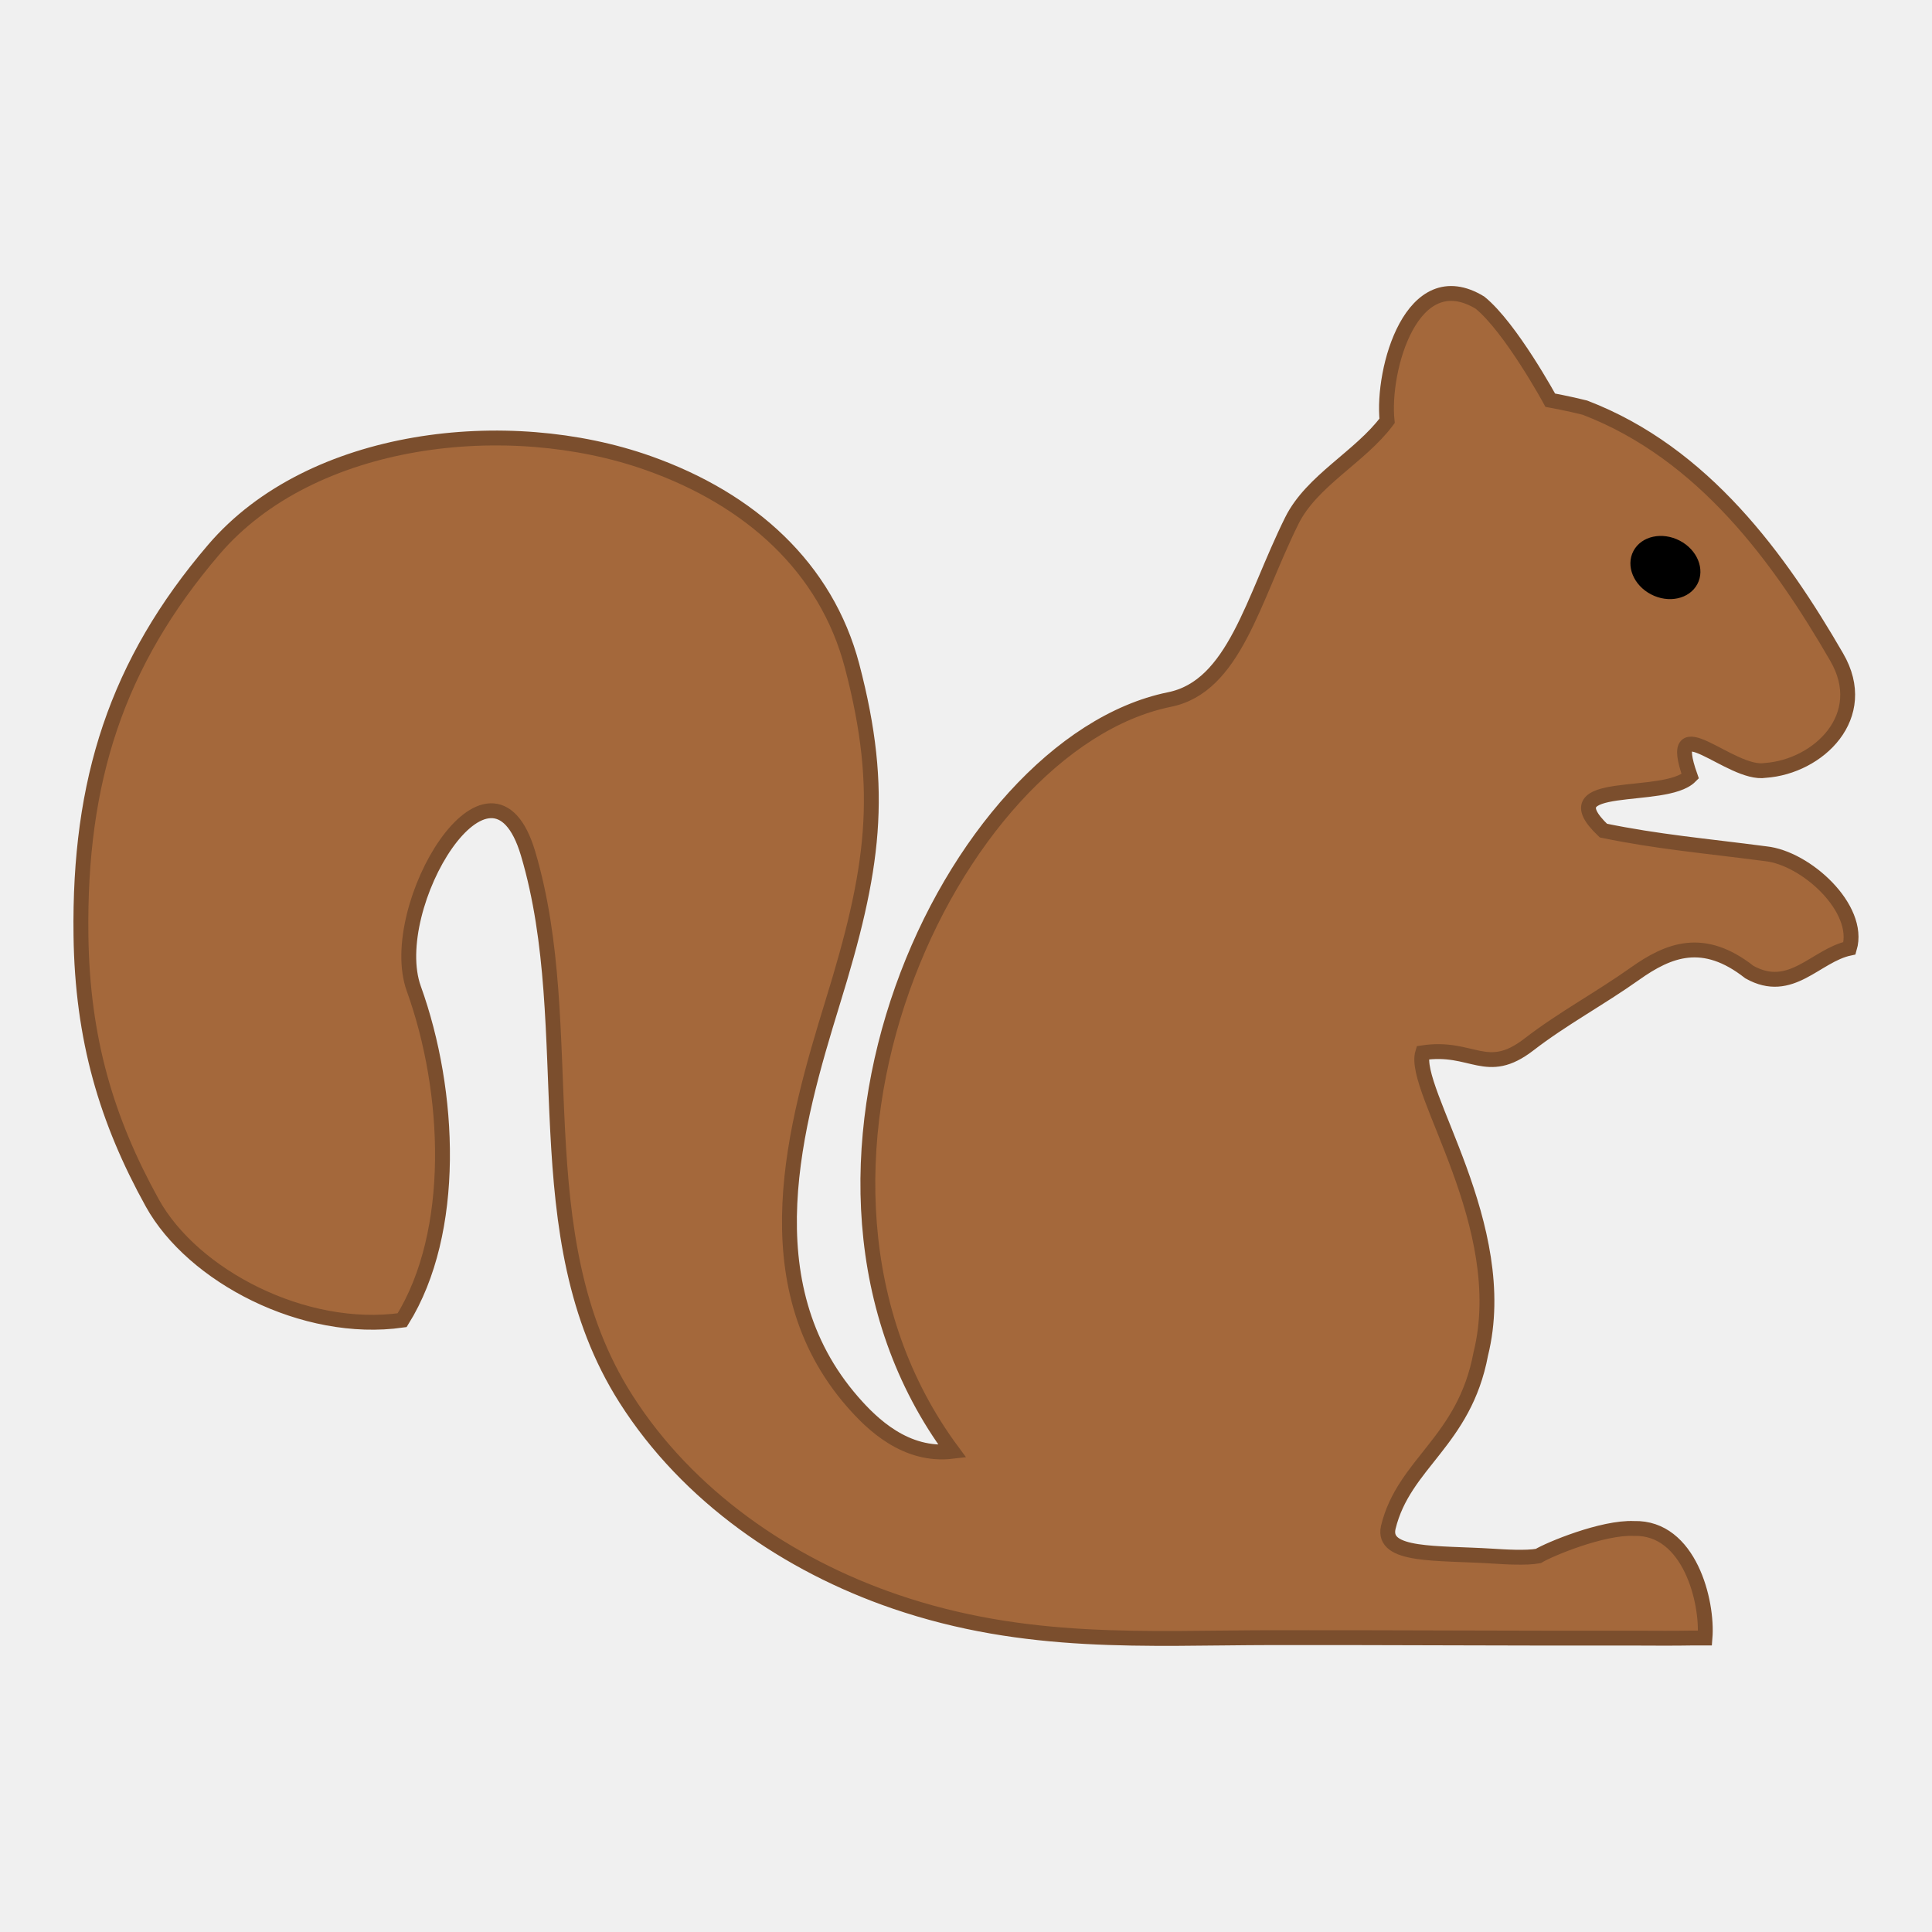
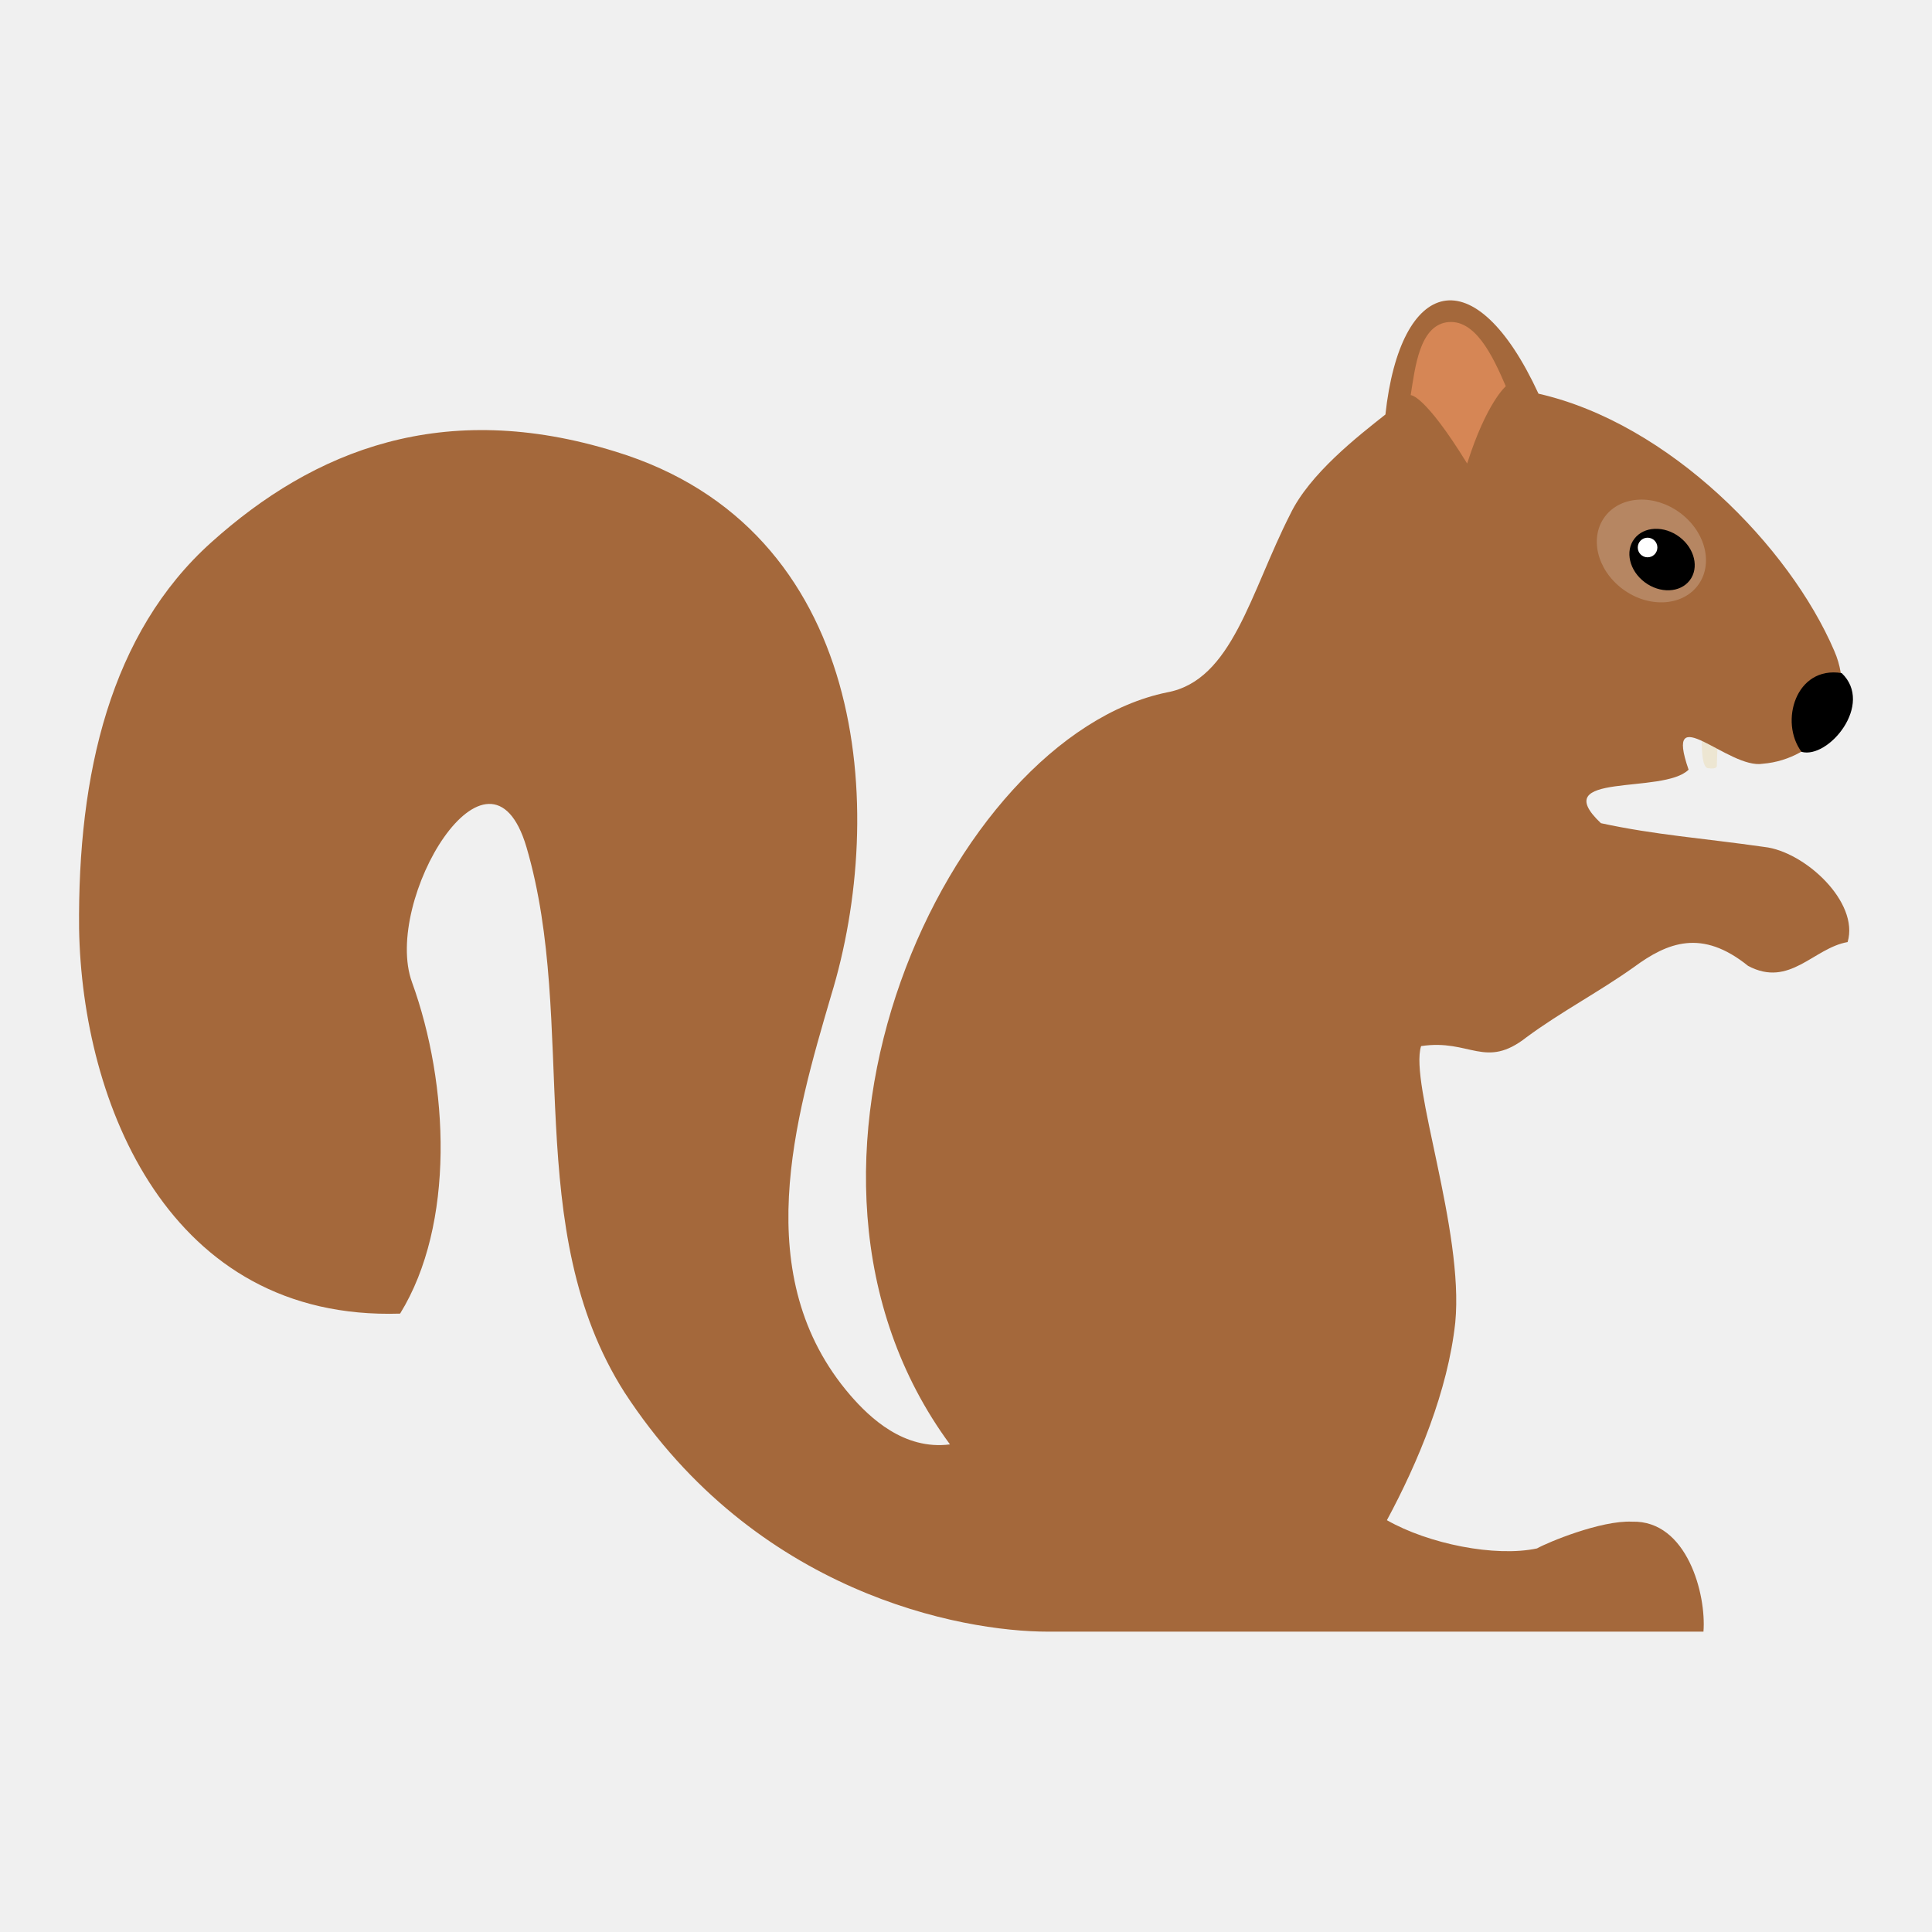
- <svg xmlns="http://www.w3.org/2000/svg" version="1.1" id="svg40" width="1300" height="1300" viewBox="0 0 1300 1300">
-   <defs id="defs44" />
-   <g id="layer2" style="display:inline" transform="translate(0,162.6668)">
-     <path style="fill:#a4683b;fill-opacity:1;stroke:#7b4e2d;stroke-width:10;stroke-linecap:butt;stroke-linejoin:miter;stroke-miterlimit:4;stroke-dasharray:none;stroke-opacity:1" d="m 786.639,308.092 c 43.979,-8.658 56.265,-67.334 82.603,-120.422 13.394,-26.997 46.034,-42.89 64.1,-67.169 -3.618,-34.538 16.695,-107.273 62.487,-79.535 20.712,16.775 47.308,65.641 47.308,65.641 0,0 12.169,2.219 23.291,5.017 80.059,30.681 131.34,101.992 169.431,167.86 23.197,39.845 -12.344,73.751 -48.064,76.244 -23.167,3.789 -67.621,-44.446 -50.461,3.995 -17.186,17.228 -96.007,0.8 -58.449,36.5 36.782,7.583 67.458,10.113 109.203,15.575 27.13,2.851 64.205,36.756 56.399,63.557 -22.822,4.827 -39.376,31.783 -67.377,16.066 -30.865,-24.236 -54.071,-15.18 -77.029,1.12 -23.69,16.82 -48.592,30.079 -71.298,47.602 -28.658,22.115 -37.937,0.491 -71.523,5.586 -7.576,24.806 60.486,116.616 39.096,202.721 -11.054,58.976 -51.764,73.357 -62.234,116.688 -4.389,19.719 32.72,16.922 69.92,19.257 8.548,0.536 22.693,1.446 31.034,-0.055 7.323,-4.47 43.222,-19.489 64.4,-18.528 37.368,-1.055 49.778,49.384 47.777,73.69 -17.34,-0.033 -11.261,0.301 -46.266,0.092 -72.398,0.183 -171.089,-0.452 -244.888,-0.329 -85.195,0.141 -165.512,5.954 -253.915,-24.301 C 530.14,890.308 462.795,844.123 421.075,778.472 351.197,668.51 390.639,530.462 355.335,411.658 c -24.86,-83.661 -96.642,36.113 -76.889,90.946 24.97,69.318 29.057,163.722 -7.853,223.055 -65.981,9.422 -140.952,-29.837 -168.121,-78.898 C 71.772,591.325 55.396,536.527 54.475,466.764 53.103,362.847 78.314,283.801 143.843,207.144 c 65.741,-76.905 197.894,-91.708 292.506,-58.162 68.628,24.333 119.619,70.243 136.998,136.438 22.304,84.953 14.46,137.366 -13.191,226.81 -24.926,81.177 -56.072,188.616 13.613,268.429 12.859,14.728 35.592,37.04 67.081,33.241 C 503.401,628.345 639.94,338.225 786.639,308.092 Z" id="path50" />
+ <svg xmlns="http://www.w3.org/2000/svg" width="1300" height="1300" version="1" id="svg30">
+   <defs id="defs2" />
+   <g id="g10" style="stroke:#9e5c34;stroke-width:5" transform="translate(46.03236,202)">
+     <path d="m 1100.186,275.9 c 0,0 -4,38 3,39 7,1 6,-2 6,-2 l 1,-30 z" id="path8" style="fill:#ede6d2;stroke:none" />
  </g>
-   <g id="layer8" style="display:inline" transform="translate(0,162.6668)">
-     <ellipse style="display:inline;opacity:1;fill:#000000;fill-opacity:1;stroke:#000000;stroke-width:2.5;stroke-miterlimit:4;stroke-dasharray:none;stroke-opacity:1" id="path3211" cx="1092.195" cy="-322.329" rx="22.97" ry="19.235" transform="matrix(0.8873026,0.4611878,-0.4700415,0.8826443,0,0)" />
+   <path d="m 785.218,465.9 c 44,-8 56,-67 83,-120 13,-27 45,-52 64,-67 10,-92 60,-107 103,-14 88,20 169,103 199,173 17,39 -12,73 -48,76 -23,4 -67,-45 -50,4 -17,17 -96,1 -59,36 37,8 68,10 110,16 27,3 64,37 56,64 -23,4 -39,31 -67,16 -31,-25 -54,-16 -77,1 -24,17 -49,30 -72,47 -28,22 -38,1 -71,6 -8,25 29,124 23,186 -5,46 -25,94 -46,133 28,16 73,25 101,19 7,-4 43,-19 64,-18 37,-1 50,49 48,74 H 705.218 c -59,0 -197,-26 -285,-161 -70,-110 -31,-248 -66,-367 -25,-84 -97,36 -77,91 25,69 29,163 -8,223 -156,5 -214,-142 -216,-259 -1,-104 21,-199 89,-260 69,-62 156,-97 272,-61 170,52 183,242 145,366 -24,82 -56,189 13,269 13,15 36,37 67,33 -137,-186 0,-476 146,-506 z" id="path12" style="fill:#a4683b" />
+   <path d="m 1239.218,452.9 c 22,21 -9,58 -27,53 -15,-20 -4,-58 27,-53 z" id="path14" />
+   <g transform="translate(44.21785,189.8996)" id="g26">
+     <g transform="matrix(0.79901,0.60132,-0.60927,0.79296,19,-212)" id="g22">
+       <ellipse cx="1070.4" cy="-316.3" rx="38.9" ry="32.1" id="ellipse18" style="fill:#fffffe;fill-opacity:0.2" />
+       <ellipse cx="1079.6" cy="-316" rx="23.3" ry="19.2" id="ellipse20" />
+     </g>
+     <circle cx="1064.4" cy="178.5" r="6.6" id="circle24" style="fill:#ffffff" />
  </g>
+   <path d="m 949.218,265.9 c 3,-19 6,-46 24,-49 19,-3 31,22 40,43 0,0 -13,11 -26,52 -29,-47 -38,-46 -38,-46 z" id="path28" style="fill:#d68655" />
</svg>
